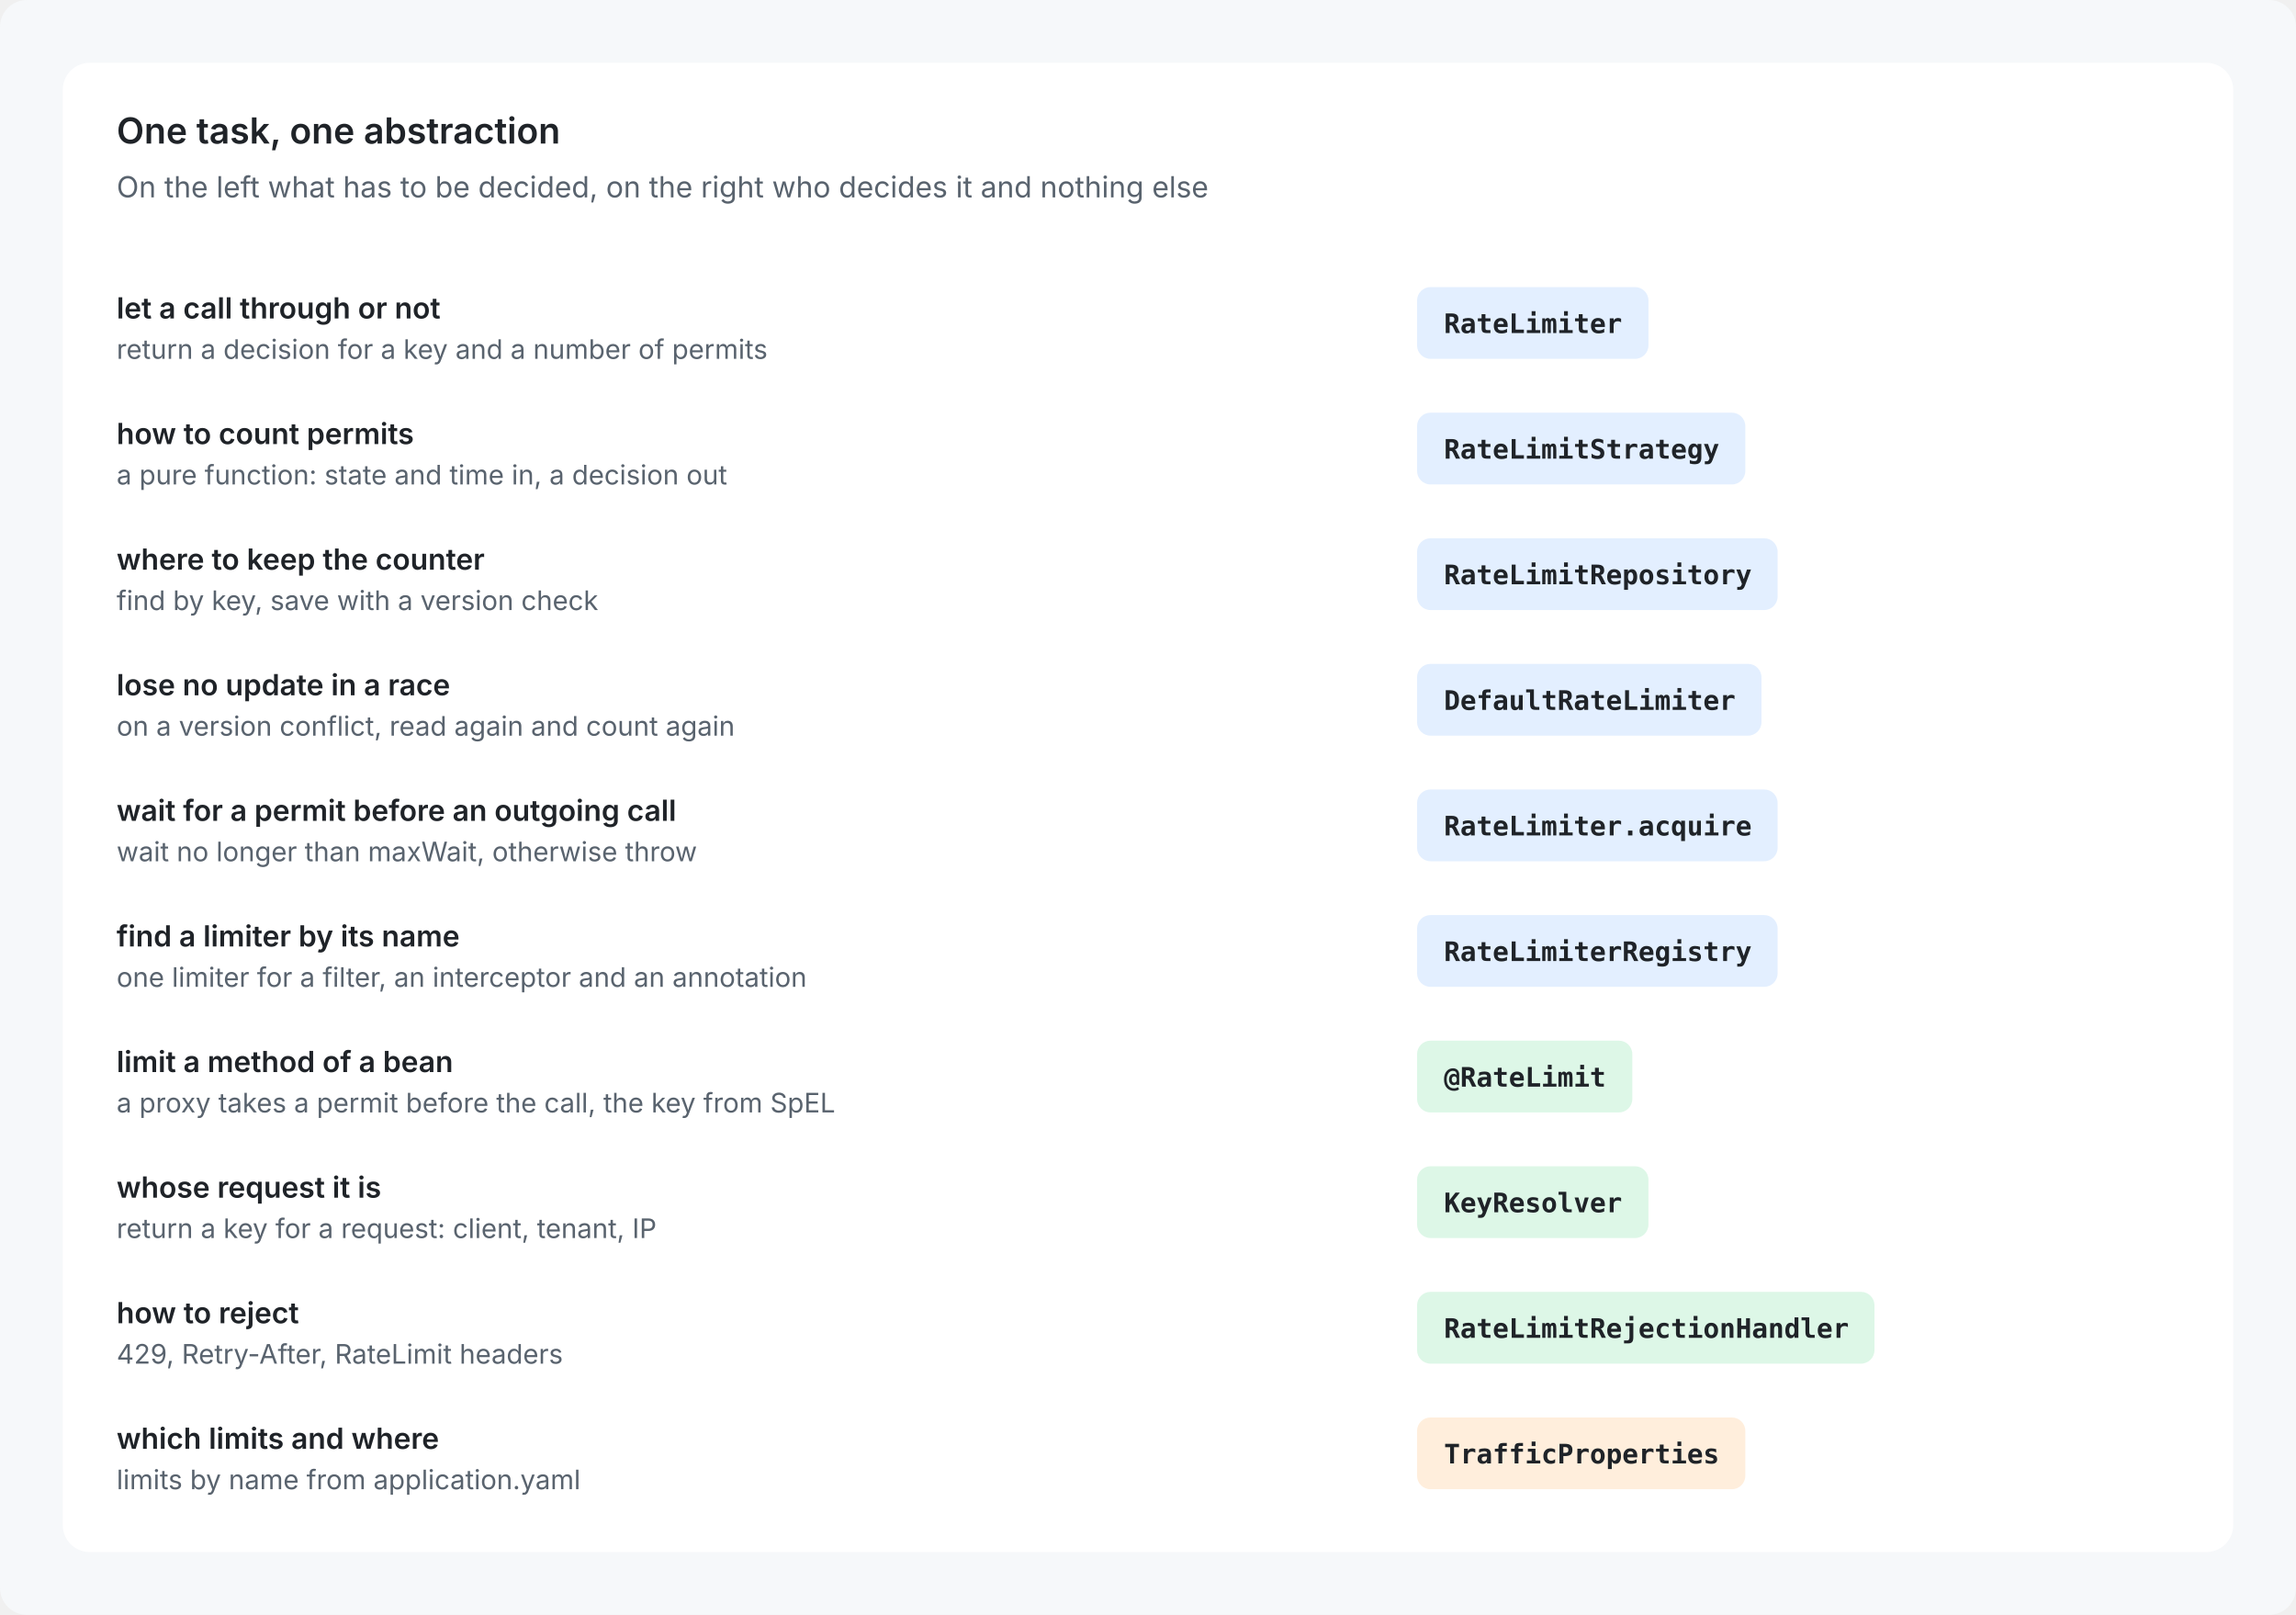
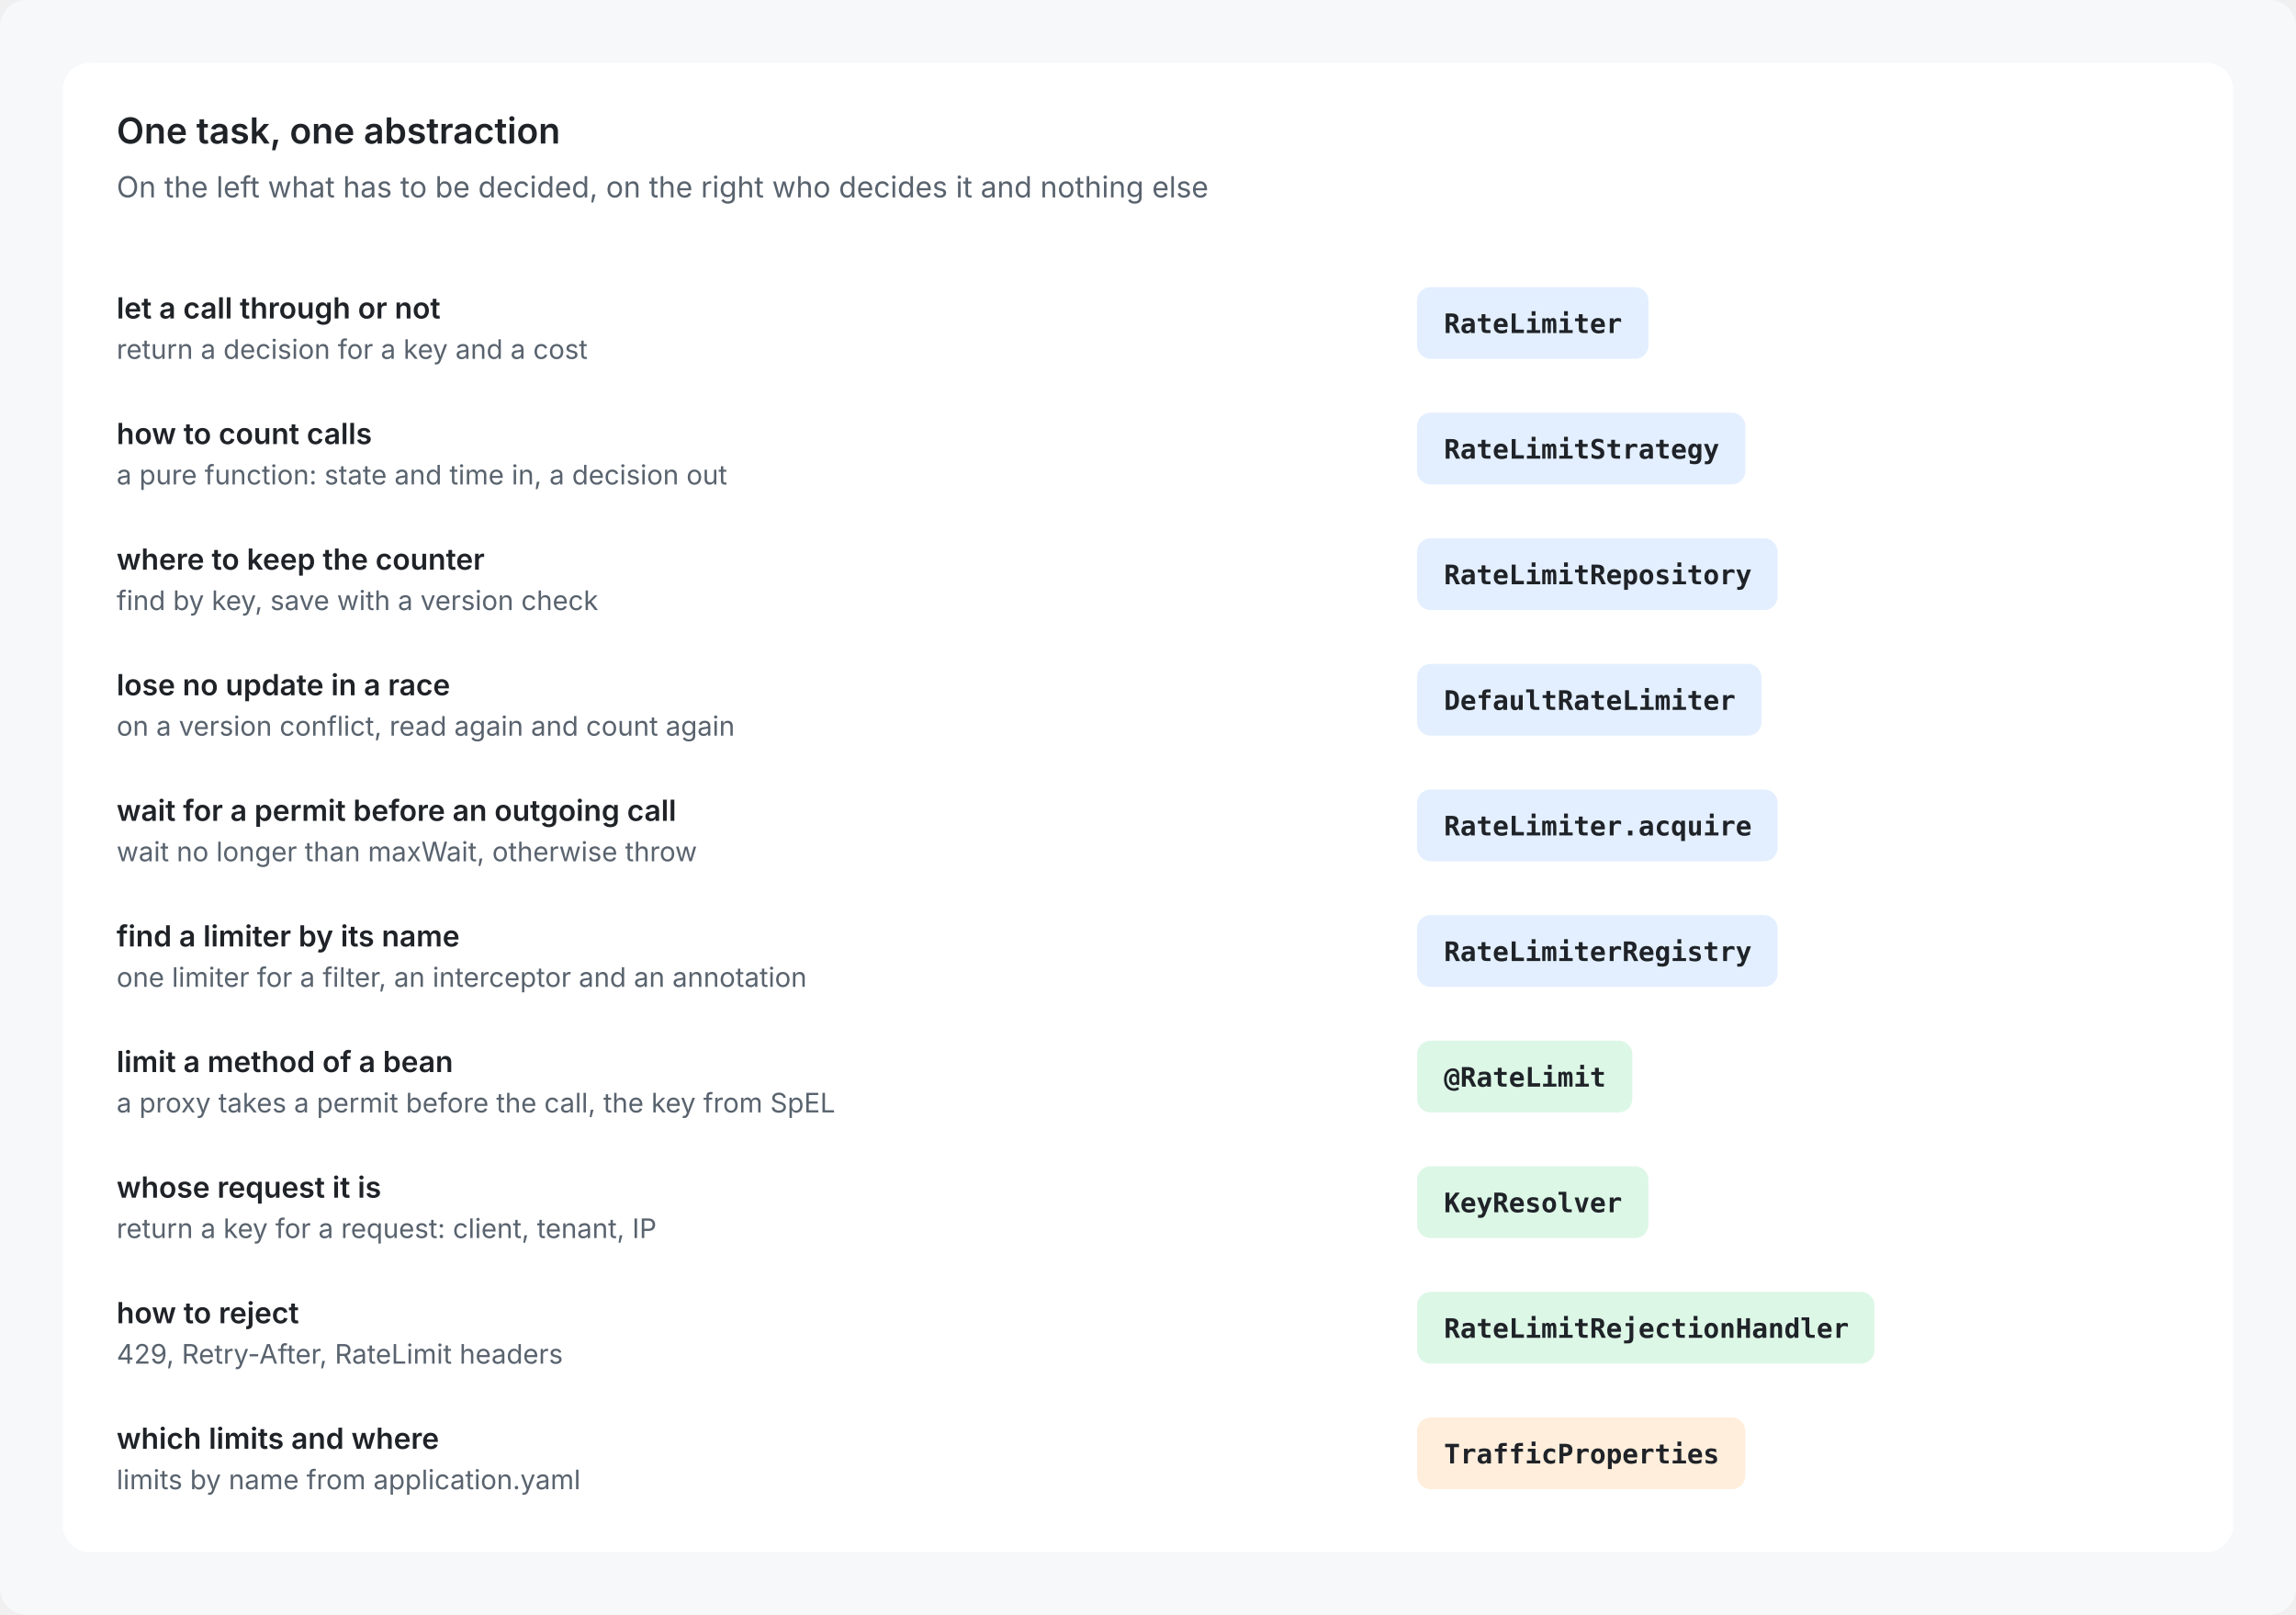
<svg xmlns="http://www.w3.org/2000/svg" viewBox="0 0 1024 720" width="1024" height="720" role="img">
  <rect width="1024" height="720" rx="12" fill="#F6F8FA" />
  <g transform="translate(12,12)">
    <rect x="16" y="16" width="968" height="664" rx="12" fill="#FFFFFF" />
    <text x="40.0" y="52.0" font-family="-apple-system, BlinkMacSystemFont, 'Segoe UI', Inter, Helvetica, Arial, sans-serif" font-size="16" font-weight="600" fill="#1F2328" text-anchor="start">One task, one abstraction</text>
    <text x="40.0" y="76.0" font-family="-apple-system, BlinkMacSystemFont, 'Segoe UI', Inter, Helvetica, Arial, sans-serif" font-size="13" font-weight="400" fill="#59636E" text-anchor="start">On the left what has to be decided, on the right who decides it and nothing else</text>
    <text x="40.0" y="130.0" font-family="-apple-system, BlinkMacSystemFont, 'Segoe UI', Inter, Helvetica, Arial, sans-serif" font-size="13" font-weight="600" fill="#1F2328" text-anchor="start">let a call through or not</text>
-     <text x="40.0" y="148.0" font-family="-apple-system, BlinkMacSystemFont, 'Segoe UI', Inter, Helvetica, Arial, sans-serif" font-size="12" font-weight="400" fill="#59636E" text-anchor="start">return a decision for a key and a number of permits</text>
+     <text x="40.0" y="148.0" font-family="-apple-system, BlinkMacSystemFont, 'Segoe UI', Inter, Helvetica, Arial, sans-serif" font-size="12" font-weight="400" fill="#59636E" text-anchor="start">return a decision for a key and a cost</text>
    <rect x="620.0" y="116.0" width="103.2" height="32.0" rx="6" fill="#E3EFFF" />
    <text x="632.0" y="136.5" font-family="ui-monospace, SFMono-Regular, 'SF Mono', Menlo, Consolas, monospace" font-size="12" font-weight="600" fill="#1F2328" text-anchor="start">RateLimiter</text>
-     <text x="40.0" y="186.0" font-family="-apple-system, BlinkMacSystemFont, 'Segoe UI', Inter, Helvetica, Arial, sans-serif" font-size="13" font-weight="600" fill="#1F2328" text-anchor="start">how to count permits</text>
+     <text x="40.0" y="186.0" font-family="-apple-system, BlinkMacSystemFont, 'Segoe UI', Inter, Helvetica, Arial, sans-serif" font-size="13" font-weight="600" fill="#1F2328" text-anchor="start">how to count calls</text>
    <text x="40.0" y="204.0" font-family="-apple-system, BlinkMacSystemFont, 'Segoe UI', Inter, Helvetica, Arial, sans-serif" font-size="12" font-weight="400" fill="#59636E" text-anchor="start">a pure function: state and time in, a decision out</text>
    <rect x="620.0" y="172.0" width="146.4" height="32.0" rx="6" fill="#E3EFFF" />
    <text x="632.0" y="192.5" font-family="ui-monospace, SFMono-Regular, 'SF Mono', Menlo, Consolas, monospace" font-size="12" font-weight="600" fill="#1F2328" text-anchor="start">RateLimitStrategy</text>
    <text x="40.0" y="242.0" font-family="-apple-system, BlinkMacSystemFont, 'Segoe UI', Inter, Helvetica, Arial, sans-serif" font-size="13" font-weight="600" fill="#1F2328" text-anchor="start">where to keep the counter</text>
    <text x="40.0" y="260.0" font-family="-apple-system, BlinkMacSystemFont, 'Segoe UI', Inter, Helvetica, Arial, sans-serif" font-size="12" font-weight="400" fill="#59636E" text-anchor="start">find by key, save with a version check</text>
    <rect x="620.0" y="228.0" width="160.8" height="32.0" rx="6" fill="#E3EFFF" />
    <text x="632.0" y="248.5" font-family="ui-monospace, SFMono-Regular, 'SF Mono', Menlo, Consolas, monospace" font-size="12" font-weight="600" fill="#1F2328" text-anchor="start">RateLimitRepository</text>
    <text x="40.0" y="298.0" font-family="-apple-system, BlinkMacSystemFont, 'Segoe UI', Inter, Helvetica, Arial, sans-serif" font-size="13" font-weight="600" fill="#1F2328" text-anchor="start">lose no update in a race</text>
    <text x="40.0" y="316.0" font-family="-apple-system, BlinkMacSystemFont, 'Segoe UI', Inter, Helvetica, Arial, sans-serif" font-size="12" font-weight="400" fill="#59636E" text-anchor="start">on a version conflict, read again and count again</text>
    <rect x="620.0" y="284.0" width="153.6" height="32.0" rx="6" fill="#E3EFFF" />
    <text x="632.0" y="304.5" font-family="ui-monospace, SFMono-Regular, 'SF Mono', Menlo, Consolas, monospace" font-size="12" font-weight="600" fill="#1F2328" text-anchor="start">DefaultRateLimiter</text>
    <text x="40.0" y="354.0" font-family="-apple-system, BlinkMacSystemFont, 'Segoe UI', Inter, Helvetica, Arial, sans-serif" font-size="13" font-weight="600" fill="#1F2328" text-anchor="start">wait for a permit before an outgoing call</text>
    <text x="40.0" y="372.0" font-family="-apple-system, BlinkMacSystemFont, 'Segoe UI', Inter, Helvetica, Arial, sans-serif" font-size="12" font-weight="400" fill="#59636E" text-anchor="start">wait no longer than maxWait, otherwise throw</text>
    <rect x="620.0" y="340.0" width="160.8" height="32.0" rx="6" fill="#E3EFFF" />
    <text x="632.0" y="360.5" font-family="ui-monospace, SFMono-Regular, 'SF Mono', Menlo, Consolas, monospace" font-size="12" font-weight="600" fill="#1F2328" text-anchor="start">RateLimiter.acquire</text>
    <text x="40.0" y="410.0" font-family="-apple-system, BlinkMacSystemFont, 'Segoe UI', Inter, Helvetica, Arial, sans-serif" font-size="13" font-weight="600" fill="#1F2328" text-anchor="start">find a limiter by its name</text>
    <text x="40.0" y="428.0" font-family="-apple-system, BlinkMacSystemFont, 'Segoe UI', Inter, Helvetica, Arial, sans-serif" font-size="12" font-weight="400" fill="#59636E" text-anchor="start">one limiter for a filter, an interceptor and an annotation</text>
    <rect x="620.0" y="396.0" width="160.8" height="32.0" rx="6" fill="#E3EFFF" />
    <text x="632.0" y="416.5" font-family="ui-monospace, SFMono-Regular, 'SF Mono', Menlo, Consolas, monospace" font-size="12" font-weight="600" fill="#1F2328" text-anchor="start">RateLimiterRegistry</text>
    <text x="40.0" y="466.0" font-family="-apple-system, BlinkMacSystemFont, 'Segoe UI', Inter, Helvetica, Arial, sans-serif" font-size="13" font-weight="600" fill="#1F2328" text-anchor="start">limit a method of a bean</text>
    <text x="40.0" y="484.0" font-family="-apple-system, BlinkMacSystemFont, 'Segoe UI', Inter, Helvetica, Arial, sans-serif" font-size="12" font-weight="400" fill="#59636E" text-anchor="start">a proxy takes a permit before the call, the key from SpEL</text>
    <rect x="620.0" y="452.0" width="96.0" height="32.0" rx="6" fill="#DDF7E7" />
    <text x="632.0" y="472.5" font-family="ui-monospace, SFMono-Regular, 'SF Mono', Menlo, Consolas, monospace" font-size="12" font-weight="600" fill="#1F2328" text-anchor="start">@RateLimit</text>
    <text x="40.0" y="522.0" font-family="-apple-system, BlinkMacSystemFont, 'Segoe UI', Inter, Helvetica, Arial, sans-serif" font-size="13" font-weight="600" fill="#1F2328" text-anchor="start">whose request it is</text>
    <text x="40.0" y="540.0" font-family="-apple-system, BlinkMacSystemFont, 'Segoe UI', Inter, Helvetica, Arial, sans-serif" font-size="12" font-weight="400" fill="#59636E" text-anchor="start">return a key for a request: client, tenant, IP</text>
    <rect x="620.0" y="508.0" width="103.2" height="32.0" rx="6" fill="#DDF7E7" />
    <text x="632.0" y="528.5" font-family="ui-monospace, SFMono-Regular, 'SF Mono', Menlo, Consolas, monospace" font-size="12" font-weight="600" fill="#1F2328" text-anchor="start">KeyResolver</text>
    <text x="40.0" y="578.0" font-family="-apple-system, BlinkMacSystemFont, 'Segoe UI', Inter, Helvetica, Arial, sans-serif" font-size="13" font-weight="600" fill="#1F2328" text-anchor="start">how to reject</text>
    <text x="40.0" y="596.0" font-family="-apple-system, BlinkMacSystemFont, 'Segoe UI', Inter, Helvetica, Arial, sans-serif" font-size="12" font-weight="400" fill="#59636E" text-anchor="start">429, Retry-After, RateLimit headers</text>
    <rect x="620.0" y="564.0" width="204.0" height="32.0" rx="6" fill="#DDF7E7" />
    <text x="632.0" y="584.5" font-family="ui-monospace, SFMono-Regular, 'SF Mono', Menlo, Consolas, monospace" font-size="12" font-weight="600" fill="#1F2328" text-anchor="start">RateLimitRejectionHandler</text>
    <text x="40.0" y="634.0" font-family="-apple-system, BlinkMacSystemFont, 'Segoe UI', Inter, Helvetica, Arial, sans-serif" font-size="13" font-weight="600" fill="#1F2328" text-anchor="start">which limits and where</text>
    <text x="40.0" y="652.0" font-family="-apple-system, BlinkMacSystemFont, 'Segoe UI', Inter, Helvetica, Arial, sans-serif" font-size="12" font-weight="400" fill="#59636E" text-anchor="start">limits by name from application.yaml</text>
    <rect x="620.0" y="620.0" width="146.4" height="32.0" rx="6" fill="#FFEEDC" />
    <text x="632.0" y="640.5" font-family="ui-monospace, SFMono-Regular, 'SF Mono', Menlo, Consolas, monospace" font-size="12" font-weight="600" fill="#1F2328" text-anchor="start">TrafficProperties</text>
  </g>
</svg>
